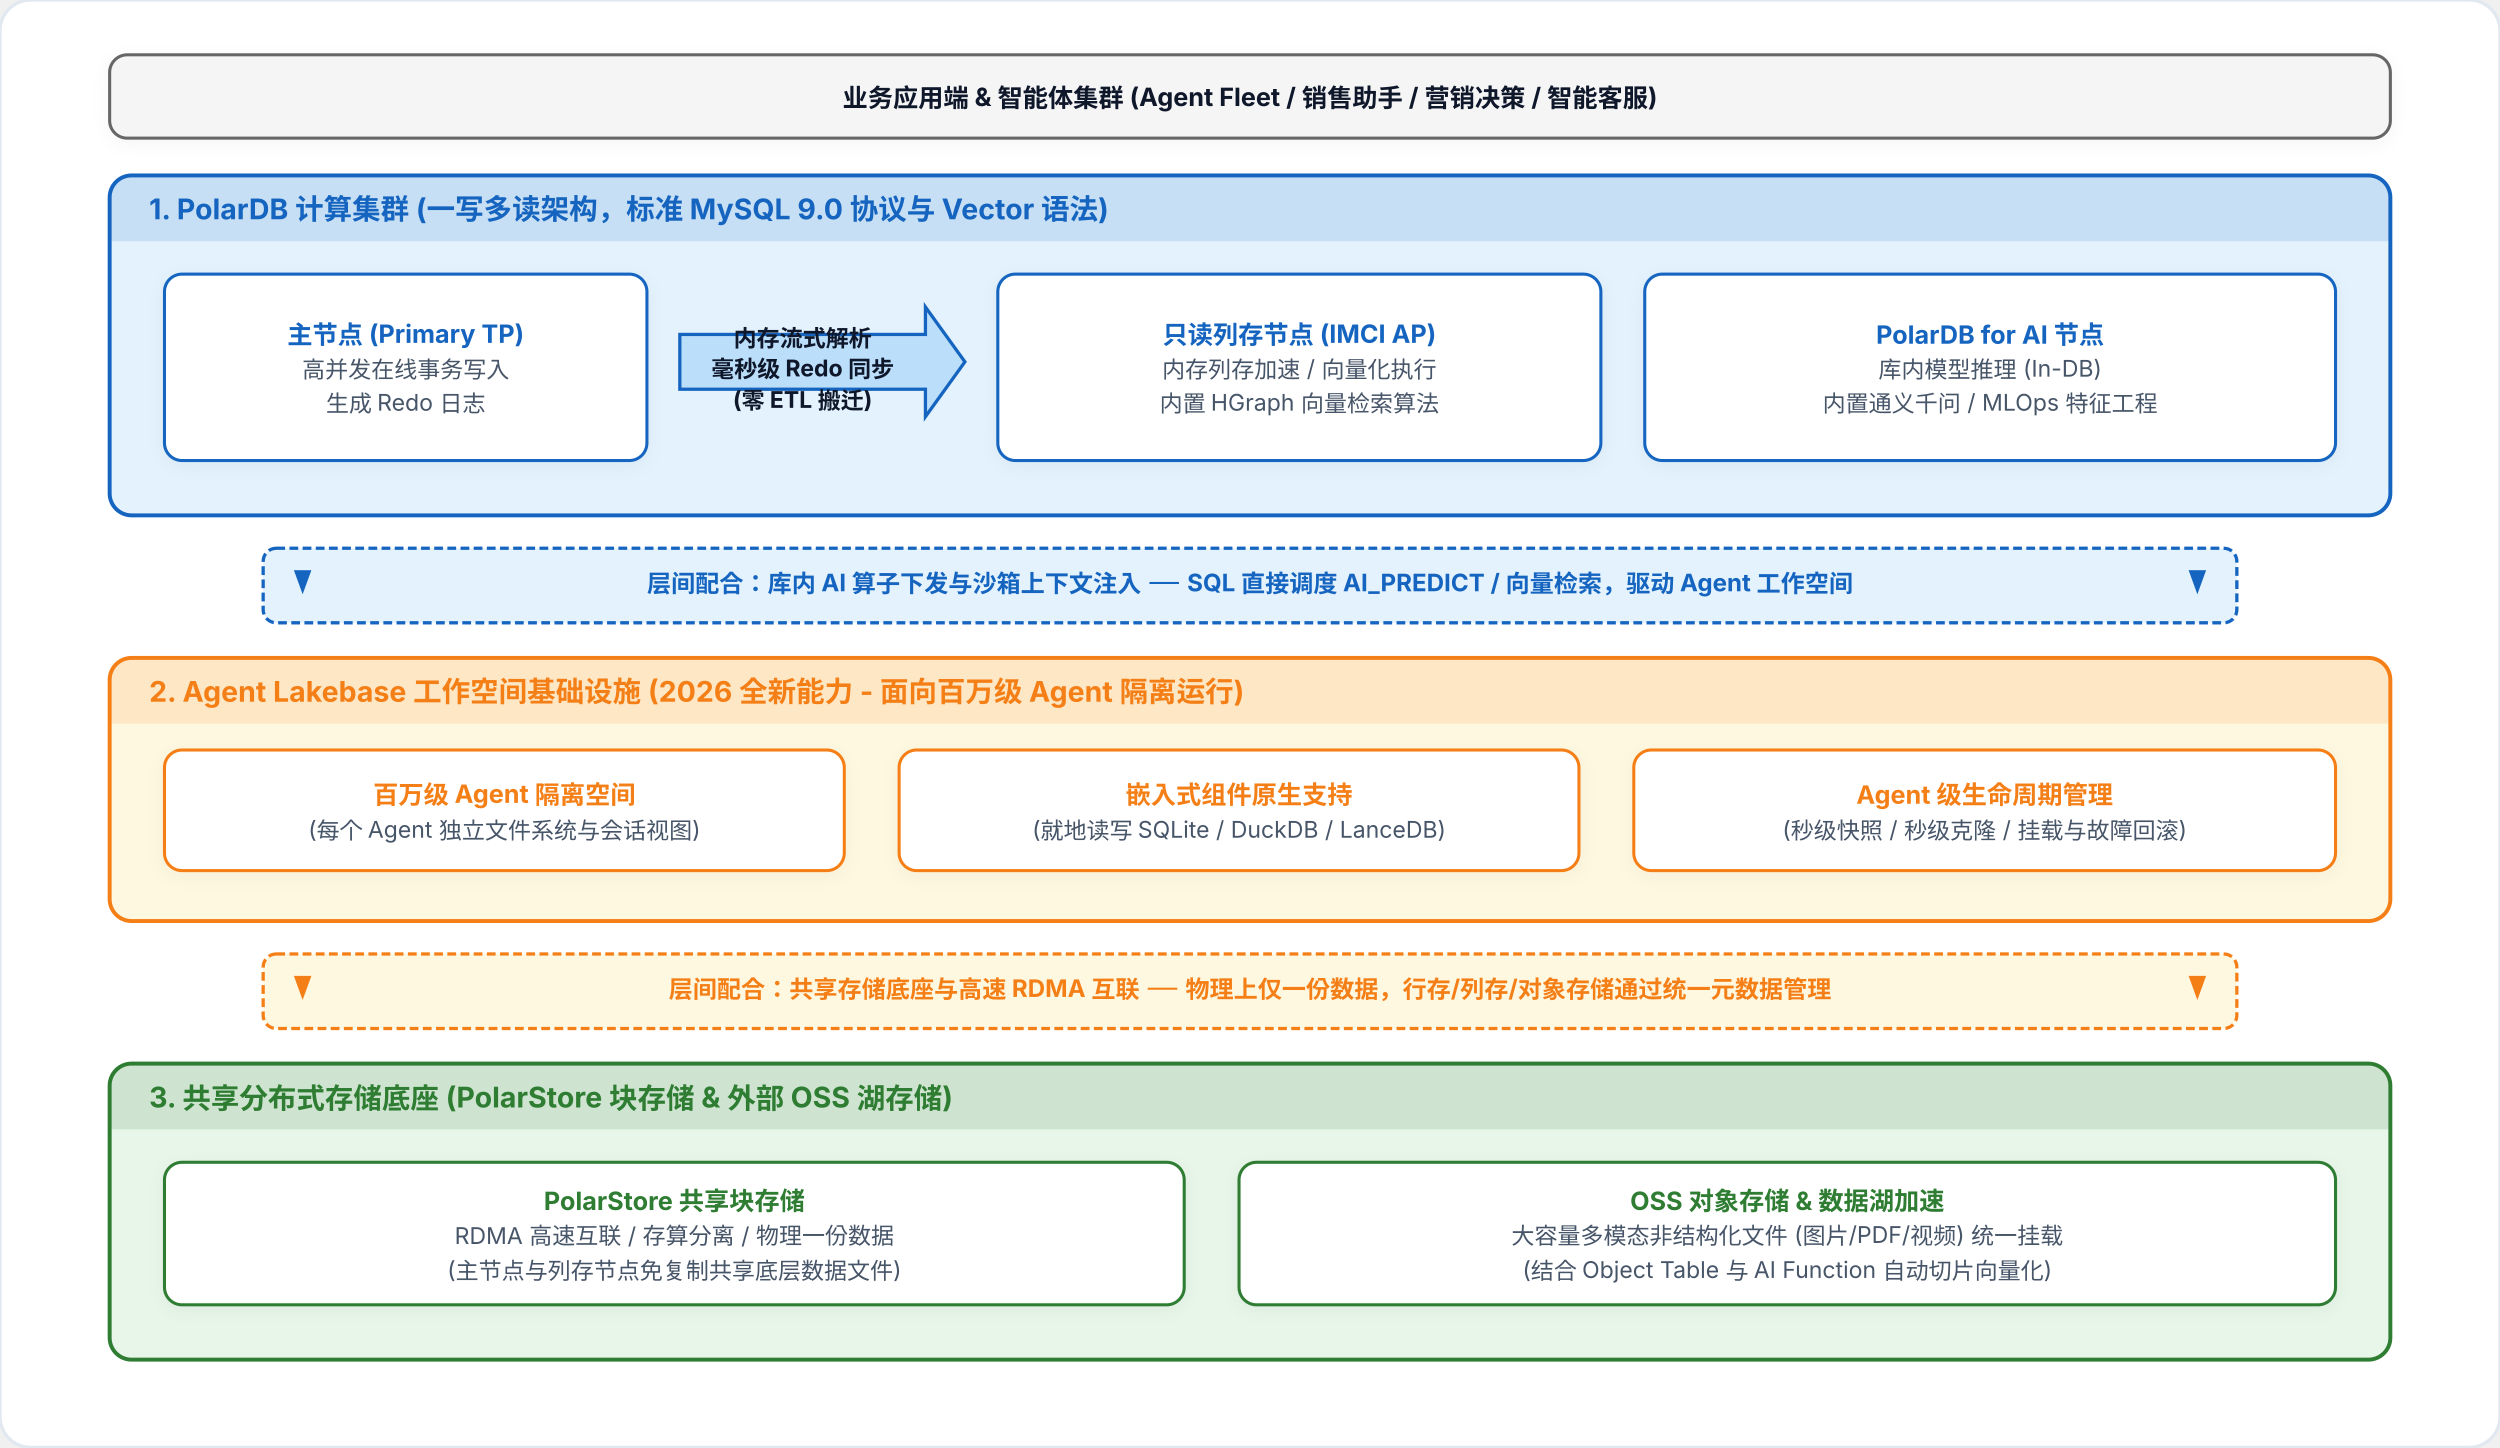
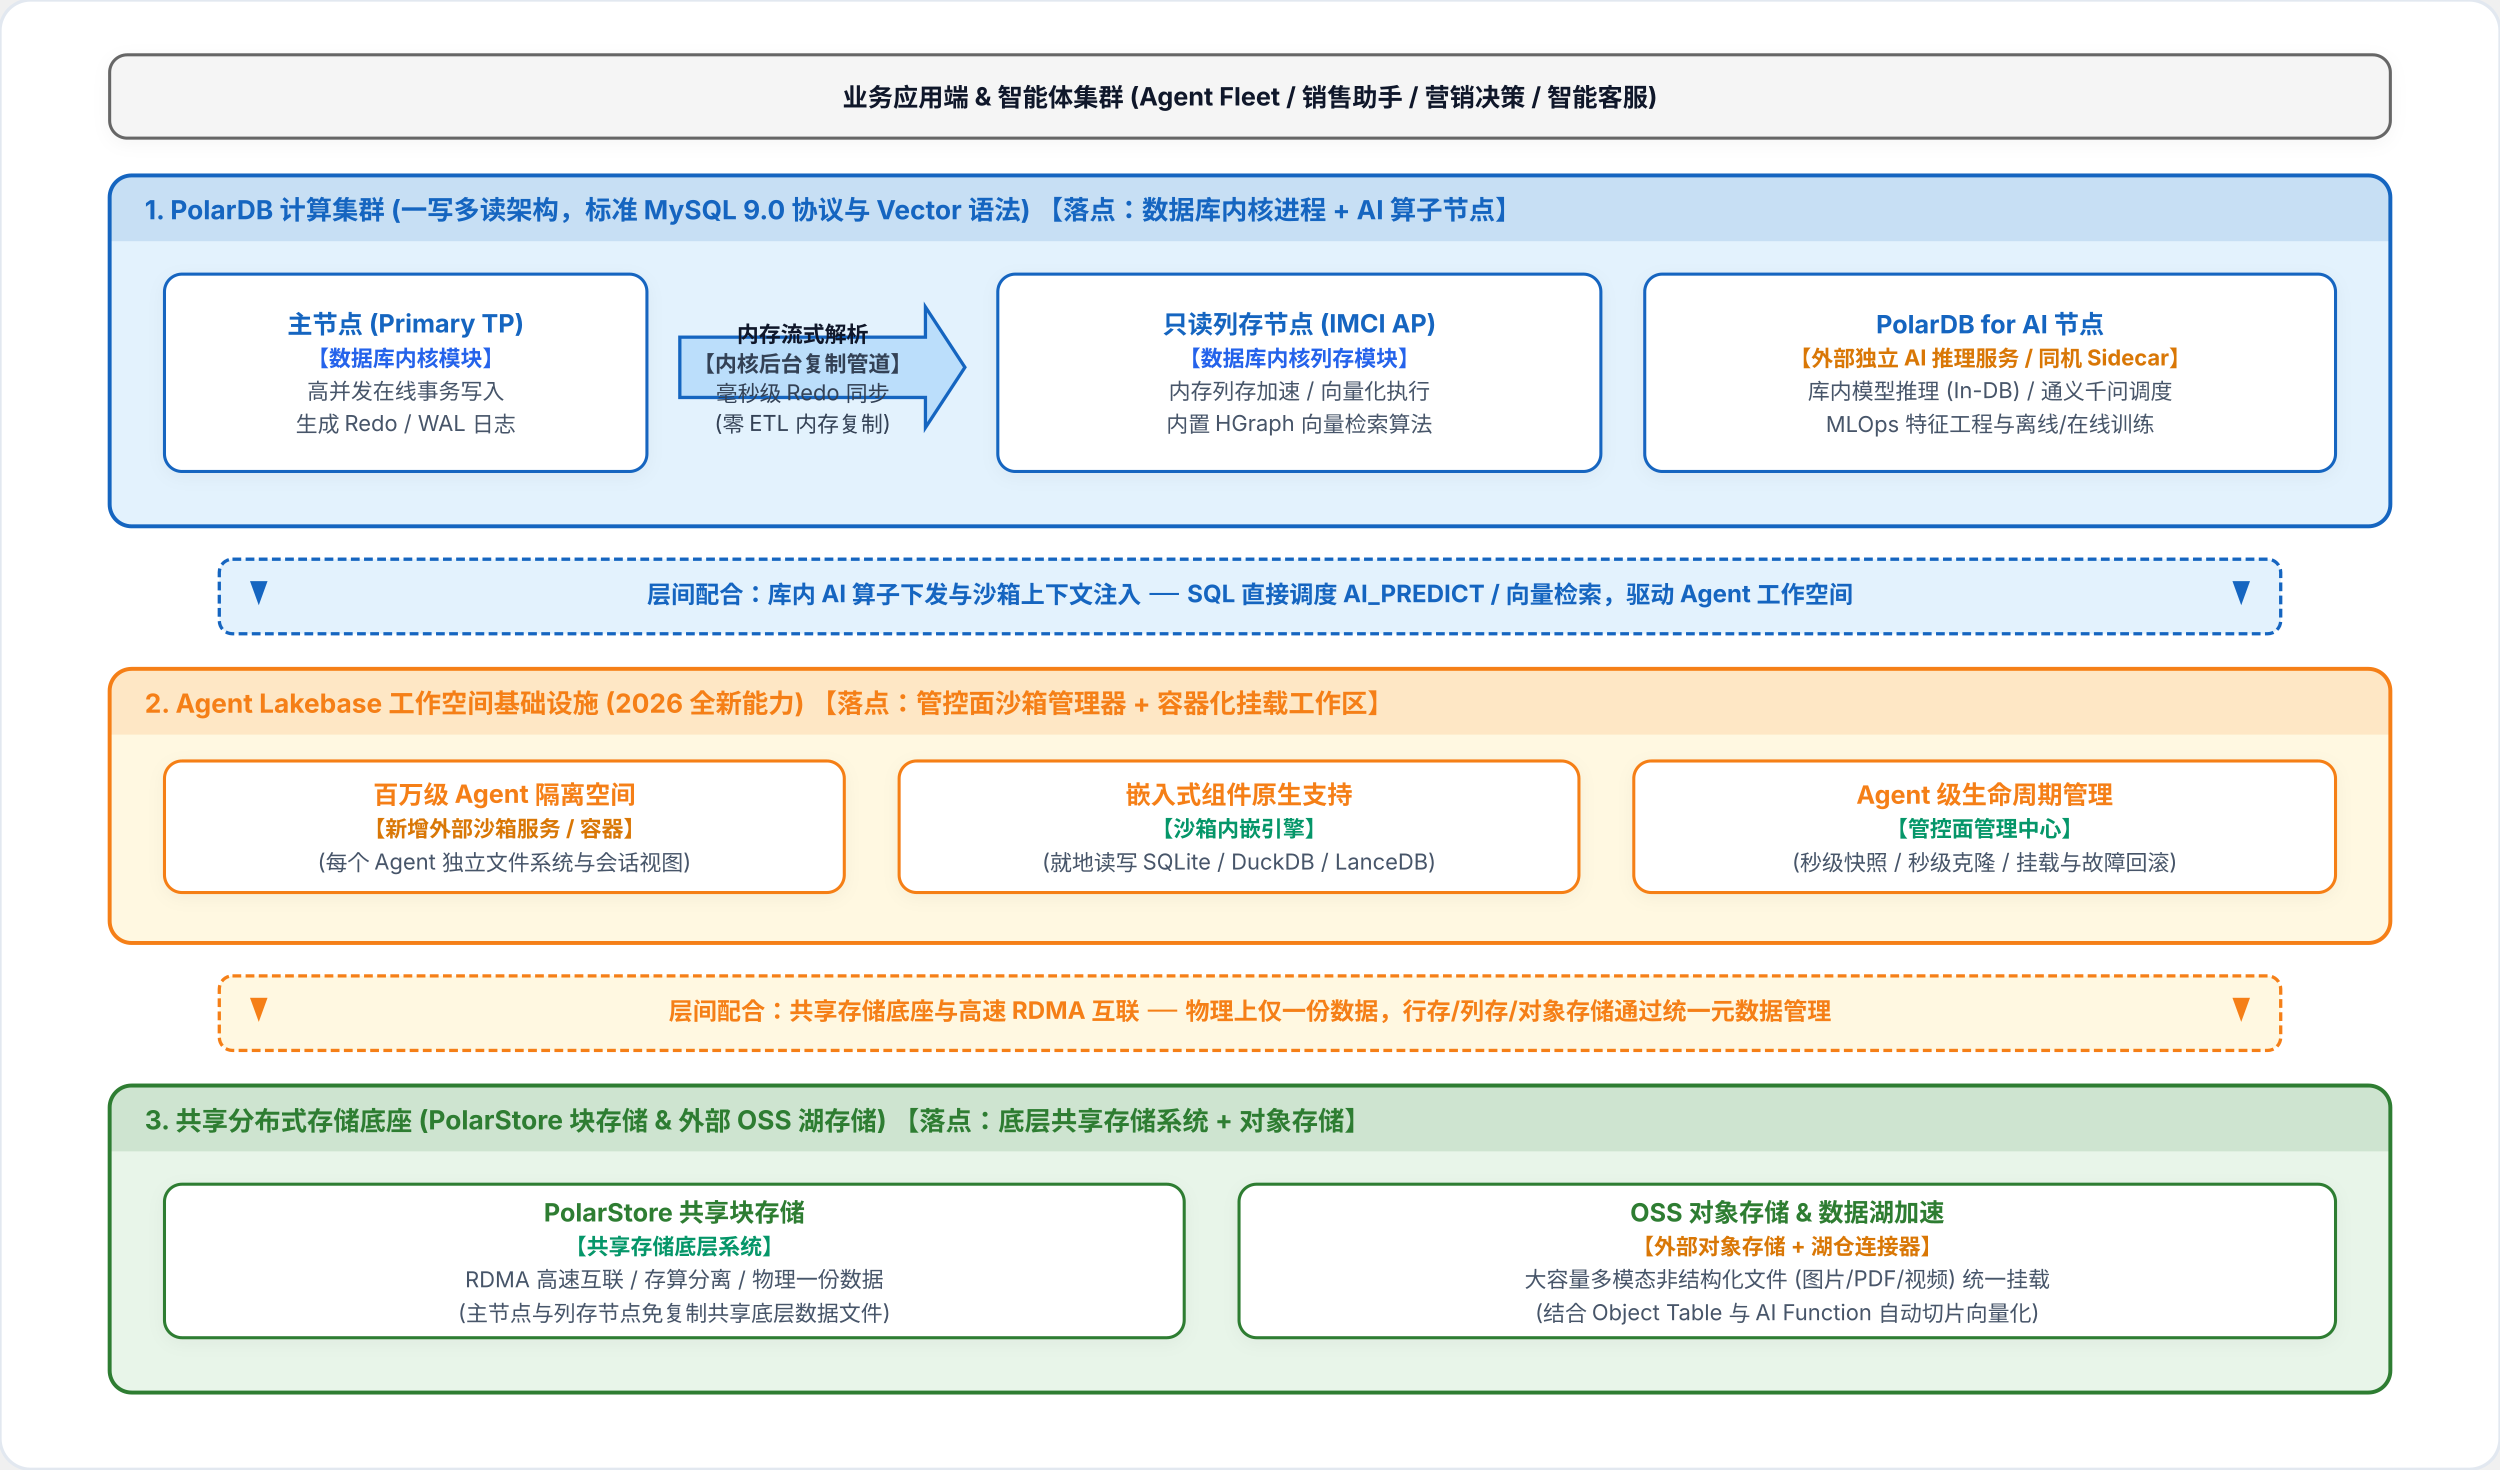
- <svg xmlns="http://www.w3.org/2000/svg" viewBox="0 0 1140 660" width="100%" height="auto">
-   <rect x="0" y="0" width="1140" height="660" rx="14" fill="#ffffff" stroke="#e2e8f0" stroke-width="1.5" />
-   <rect x="50.0" y="80.0" width="1040.0" height="155.0" rx="10" fill="#e3f2fd" stroke="#1565c0" stroke-width="1.8" />
+ <svg xmlns="http://www.w3.org/2000/svg" viewBox="0 0 1140 670" width="100%" height="auto">
+   <rect x="0" y="0" width="1140" height="670" rx="14" fill="#ffffff" stroke="#e2e8f0" stroke-width="1.5" />
+   <rect x="50.0" y="80.0" width="1040.0" height="160.0" rx="10" fill="#e3f2fd" stroke="#1565c0" stroke-width="1.8" />
  <path d="M 50.0 90.0 A 10 10 0 0 1 60.0 80.0 L 1080.0 80.0 A 10 10 0 0 1 1090.0 90.0 L 1090.0 110.0 L 50.0 110.0 Z" fill="#1565c0" opacity="0.14" />
-   <text x="68.0" y="100.0" font-family="-apple-system, BlinkMacSystemFont, Segoe UI, sans-serif" font-size="13" font-weight="700" fill="#1565c0">1. PolarDB 计算集群 (一写多读架构，标准 MySQL 9.0 协议与 Vector 语法)</text>
-   <rect x="50.0" y="300.0" width="1040.0" height="120.0" rx="10" fill="#fff8e1" stroke="#f57f17" stroke-width="1.8" />
-   <path d="M 50.0 310.0 A 10 10 0 0 1 60.0 300.0 L 1080.0 300.0 A 10 10 0 0 1 1090.0 310.0 L 1090.0 330.0 L 50.0 330.0 Z" fill="#f57f17" opacity="0.14" />
-   <text x="68.0" y="320.0" font-family="-apple-system, BlinkMacSystemFont, Segoe UI, sans-serif" font-size="13" font-weight="700" fill="#f57f17">2. Agent Lakebase 工作空间基础设施 (2026 全新能力 - 面向百万级 Agent 隔离运行)</text>
-   <rect x="50.0" y="485.0" width="1040.0" height="135.0" rx="10" fill="#e8f5e9" stroke="#2e7d32" stroke-width="1.8" />
-   <path d="M 50.0 495.0 A 10 10 0 0 1 60.0 485.0 L 1080.0 485.0 A 10 10 0 0 1 1090.0 495.0 L 1090.0 515.0 L 50.0 515.0 Z" fill="#2e7d32" opacity="0.14" />
-   <text x="68.0" y="505.0" font-family="-apple-system, BlinkMacSystemFont, Segoe UI, sans-serif" font-size="13" font-weight="700" fill="#2e7d32">3. 共享分布式存储底座 (PolarStore 块存储 &amp; 外部 OSS 湖存储)</text>
+   <text x="66.0" y="100.0" font-family="-apple-system, BlinkMacSystemFont, Segoe UI, sans-serif" font-size="12" font-weight="700" fill="#1565c0">1. PolarDB 计算集群 (一写多读架构，标准 MySQL 9.0 协议与 Vector 语法)  【落点：数据库内核进程 + AI 算子节点】</text>
+   <rect x="50.0" y="305.0" width="1040.0" height="125.0" rx="10" fill="#fff8e1" stroke="#f57f17" stroke-width="1.8" />
+   <path d="M 50.0 315.0 A 10 10 0 0 1 60.0 305.0 L 1080.0 305.0 A 10 10 0 0 1 1090.0 315.0 L 1090.0 335.0 L 50.0 335.0 Z" fill="#f57f17" opacity="0.14" />
+   <text x="66.0" y="325.0" font-family="-apple-system, BlinkMacSystemFont, Segoe UI, sans-serif" font-size="12" font-weight="700" fill="#f57f17">2. Agent Lakebase 工作空间基础设施 (2026 全新能力)  【落点：管控面沙箱管理器 + 容器化挂载工作区】</text>
+   <rect x="50.0" y="495.0" width="1040.0" height="140.0" rx="10" fill="#e8f5e9" stroke="#2e7d32" stroke-width="1.8" />
+   <path d="M 50.0 505.0 A 10 10 0 0 1 60.0 495.0 L 1080.0 495.0 A 10 10 0 0 1 1090.0 505.0 L 1090.0 525.0 L 50.0 525.0 Z" fill="#2e7d32" opacity="0.14" />
+   <text x="66.0" y="515.0" font-family="-apple-system, BlinkMacSystemFont, Segoe UI, sans-serif" font-size="12" font-weight="700" fill="#2e7d32">3. 共享分布式存储底座 (PolarStore 块存储 &amp; 外部 OSS 湖存储)  【落点：底层共享存储系统 + 对象存储】</text>
  <rect x="50.0" y="25.0" width="1040.0" height="38.0" rx="8" fill="#f5f5f5" stroke="#666666" stroke-width="1.4" filter="drop-shadow(0 2px 4px rgba(0,0,0,0.04))" />
-   <text x="570.0" y="48.75" font-family="-apple-system, BlinkMacSystemFont, Segoe UI, sans-serif" font-size="11.5" font-weight="700" fill="#0f172a" text-anchor="middle">业务应用端 &amp; 智能体集群 (Agent Fleet / 销售助手 / 营销决策 / 智能客服)</text>
-   <rect x="75.0" y="125.0" width="220.0" height="85.0" rx="8" fill="#ffffff" stroke="#1565c0" stroke-width="1.4" filter="drop-shadow(0 2px 4px rgba(0,0,0,0.04))" />
-   <text x="185.0" y="156.75" font-family="-apple-system, BlinkMacSystemFont, Segoe UI, sans-serif" font-size="11.5" font-weight="700" fill="#1565c0" text-anchor="middle">主节点 (Primary TP)</text>
-   <text x="185.0" y="172.25" font-family="-apple-system, BlinkMacSystemFont, Segoe UI, sans-serif" font-size="10.5" font-weight="400" fill="#475569" text-anchor="middle">高并发在线事务写入</text>
-   <text x="185.0" y="187.75" font-family="-apple-system, BlinkMacSystemFont, Segoe UI, sans-serif" font-size="10.5" font-weight="400" fill="#475569" text-anchor="middle">生成 Redo 日志</text>
-   <path d="M 310.0 152.5 L 422.0 152.5 L 422.0 140.0 L 440.0 165.0 L 422.0 190.0 L 422.0 177.5 L 310.0 177.5 Z" fill="#bbdefb" stroke="#1565c0" stroke-width="1.5" />
-   <text x="366.0" y="158.0" font-family="-apple-system, BlinkMacSystemFont, Segoe UI, sans-serif" font-size="10.5" font-weight="700" fill="#0f172a" text-anchor="middle">内存流式解析</text>
-   <text x="366.0" y="172.0" font-family="-apple-system, BlinkMacSystemFont, Segoe UI, sans-serif" font-size="10.5" font-weight="700" fill="#0f172a" text-anchor="middle">毫秒级 Redo 同步</text>
-   <text x="366.0" y="186.0" font-family="-apple-system, BlinkMacSystemFont, Segoe UI, sans-serif" font-size="10.5" font-weight="700" fill="#0f172a" text-anchor="middle">(零 ETL 搬迁)</text>
-   <rect x="455.0" y="125.0" width="275.0" height="85.0" rx="8" fill="#ffffff" stroke="#1565c0" stroke-width="1.4" filter="drop-shadow(0 2px 4px rgba(0,0,0,0.04))" />
-   <text x="592.5" y="156.75" font-family="-apple-system, BlinkMacSystemFont, Segoe UI, sans-serif" font-size="11.5" font-weight="700" fill="#1565c0" text-anchor="middle">只读列存节点 (IMCI AP)</text>
-   <text x="592.5" y="172.25" font-family="-apple-system, BlinkMacSystemFont, Segoe UI, sans-serif" font-size="10.5" font-weight="400" fill="#475569" text-anchor="middle">内存列存加速 / 向量化执行</text>
-   <text x="592.5" y="187.75" font-family="-apple-system, BlinkMacSystemFont, Segoe UI, sans-serif" font-size="10.5" font-weight="400" fill="#475569" text-anchor="middle">内置 HGraph 向量检索算法</text>
-   <rect x="750.0" y="125.0" width="315.0" height="85.0" rx="8" fill="#ffffff" stroke="#1565c0" stroke-width="1.4" filter="drop-shadow(0 2px 4px rgba(0,0,0,0.04))" />
-   <text x="907.5" y="156.75" font-family="-apple-system, BlinkMacSystemFont, Segoe UI, sans-serif" font-size="11.5" font-weight="700" fill="#1565c0" text-anchor="middle">PolarDB for AI 节点</text>
-   <text x="907.5" y="172.25" font-family="-apple-system, BlinkMacSystemFont, Segoe UI, sans-serif" font-size="10.5" font-weight="400" fill="#475569" text-anchor="middle">库内模型推理 (In-DB)</text>
-   <text x="907.5" y="187.75" font-family="-apple-system, BlinkMacSystemFont, Segoe UI, sans-serif" font-size="10.5" font-weight="400" fill="#475569" text-anchor="middle">内置通义千问 / MLOps 特征工程</text>
-   <rect x="120.0" y="250.0" width="900.0" height="34.0" rx="6" fill="#e3f2fd" stroke="#1565c0" stroke-width="1.5" stroke-dasharray="4 2" />
-   <polygon points="134.0,260.0 142.0,260.0 138.0,271.0" fill="#1565c0" />
-   <polygon points="998.0,260.0 1006.0,260.0 1002.0,271.0" fill="#1565c0" />
-   <text x="570.0" y="270.0" font-family="-apple-system, BlinkMacSystemFont, Segoe UI, sans-serif" font-size="11" font-weight="700" fill="#1565c0" text-anchor="middle">层间配合：库内 AI 算子下发与沙箱上下文注入 ── SQL 直接调度 AI_PREDICT / 向量检索，驱动 Agent 工作空间</text>
-   <rect x="75.0" y="342.0" width="310.0" height="55.0" rx="8" fill="#ffffff" stroke="#f57f17" stroke-width="1.4" filter="drop-shadow(0 2px 4px rgba(0,0,0,0.04))" />
+   <text x="570.0" y="48.5" font-family="-apple-system, BlinkMacSystemFont, Segoe UI, sans-serif" font-size="11.5" font-weight="700" fill="#0f172a" text-anchor="middle">业务应用端 &amp; 智能体集群 (Agent Fleet / 销售助手 / 营销决策 / 智能客服)</text>
+   <rect x="75.0" y="125.0" width="220.0" height="90.0" rx="8" fill="#ffffff" stroke="#1565c0" stroke-width="1.4" filter="drop-shadow(0 2px 4px rgba(0,0,0,0.04))" />
+   <text x="185.0" y="152.0" font-family="-apple-system, BlinkMacSystemFont, Segoe UI, sans-serif" font-size="11.5" font-weight="700" fill="#1565c0" text-anchor="middle">主节点 (Primary TP)</text>
+   <text x="185.0" y="167.0" font-family="-apple-system, BlinkMacSystemFont, Segoe UI, sans-serif" font-size="10" font-weight="700" fill="#2563eb" text-anchor="middle">【数据库内核模块】</text>
+   <text x="185.0" y="182.0" font-family="-apple-system, BlinkMacSystemFont, Segoe UI, sans-serif" font-size="10" font-weight="400" fill="#475569" text-anchor="middle">高并发在线事务写入</text>
+   <text x="185.0" y="197.0" font-family="-apple-system, BlinkMacSystemFont, Segoe UI, sans-serif" font-size="10" font-weight="400" fill="#475569" text-anchor="middle">生成 Redo / WAL 日志</text>
+   <path d="M 310.0 153.75 L 422.0 153.75 L 422.0 140.0 L 440.0 167.5 L 422.0 195.0 L 422.0 181.25 L 310.0 181.25 Z" fill="#bbdefb" stroke="#1565c0" stroke-width="1.5" />
+   <text x="366.0" y="156.0" font-family="-apple-system, BlinkMacSystemFont, Segoe UI, sans-serif" font-size="10" font-weight="700" fill="#0f172a" text-anchor="middle">内存流式解析</text>
+   <text x="366.0" y="169.5" font-family="-apple-system, BlinkMacSystemFont, Segoe UI, sans-serif" font-size="10" font-weight="700" fill="#334155" text-anchor="middle">【内核后台复制管道】</text>
+   <text x="366.0" y="183.0" font-family="-apple-system, BlinkMacSystemFont, Segoe UI, sans-serif" font-size="10" font-weight="400" fill="#334155" text-anchor="middle">毫秒级 Redo 同步</text>
+   <text x="366.0" y="196.5" font-family="-apple-system, BlinkMacSystemFont, Segoe UI, sans-serif" font-size="10" font-weight="400" fill="#334155" text-anchor="middle">(零 ETL 内存复制)</text>
+   <rect x="455.0" y="125.0" width="275.0" height="90.0" rx="8" fill="#ffffff" stroke="#1565c0" stroke-width="1.4" filter="drop-shadow(0 2px 4px rgba(0,0,0,0.04))" />
+   <text x="592.5" y="152.0" font-family="-apple-system, BlinkMacSystemFont, Segoe UI, sans-serif" font-size="11.5" font-weight="700" fill="#1565c0" text-anchor="middle">只读列存节点 (IMCI AP)</text>
+   <text x="592.5" y="167.0" font-family="-apple-system, BlinkMacSystemFont, Segoe UI, sans-serif" font-size="10" font-weight="700" fill="#2563eb" text-anchor="middle">【数据库内核列存模块】</text>
+   <text x="592.5" y="182.0" font-family="-apple-system, BlinkMacSystemFont, Segoe UI, sans-serif" font-size="10" font-weight="400" fill="#475569" text-anchor="middle">内存列存加速 / 向量化执行</text>
+   <text x="592.5" y="197.0" font-family="-apple-system, BlinkMacSystemFont, Segoe UI, sans-serif" font-size="10" font-weight="400" fill="#475569" text-anchor="middle">内置 HGraph 向量检索算法</text>
+   <rect x="750.0" y="125.0" width="315.0" height="90.0" rx="8" fill="#ffffff" stroke="#1565c0" stroke-width="1.4" filter="drop-shadow(0 2px 4px rgba(0,0,0,0.04))" />
+   <text x="907.5" y="152.0" font-family="-apple-system, BlinkMacSystemFont, Segoe UI, sans-serif" font-size="11.5" font-weight="700" fill="#1565c0" text-anchor="middle">PolarDB for AI 节点</text>
+   <text x="907.5" y="167.0" font-family="-apple-system, BlinkMacSystemFont, Segoe UI, sans-serif" font-size="10" font-weight="700" fill="#d97706" text-anchor="middle">【外部独立 AI 推理服务 / 同机 Sidecar】</text>
+   <text x="907.5" y="182.0" font-family="-apple-system, BlinkMacSystemFont, Segoe UI, sans-serif" font-size="10" font-weight="400" fill="#475569" text-anchor="middle">库内模型推理 (In-DB) / 通义千问调度</text>
+   <text x="907.5" y="197.0" font-family="-apple-system, BlinkMacSystemFont, Segoe UI, sans-serif" font-size="10" font-weight="400" fill="#475569" text-anchor="middle">MLOps 特征工程与离线/在线训练</text>
+   <rect x="100.0" y="255.0" width="940.0" height="34.0" rx="6" fill="#e3f2fd" stroke="#1565c0" stroke-width="1.5" stroke-dasharray="4 2" />
+   <polygon points="114.0,265.0 122.0,265.0 118.0,276.0" fill="#1565c0" />
+   <polygon points="1018.0,265.0 1026.0,265.0 1022.0,276.0" fill="#1565c0" />
+   <text x="570.0" y="275.0" font-family="-apple-system, BlinkMacSystemFont, Segoe UI, sans-serif" font-size="11" font-weight="700" fill="#1565c0" text-anchor="middle">层间配合：库内 AI 算子下发与沙箱上下文注入 ── SQL 直接调度 AI_PREDICT / 向量检索，驱动 Agent 工作空间</text>
+   <rect x="75.0" y="347.0" width="310.0" height="60.0" rx="8" fill="#ffffff" stroke="#f57f17" stroke-width="1.4" filter="drop-shadow(0 2px 4px rgba(0,0,0,0.04))" />
  <text x="230.0" y="366.5" font-family="-apple-system, BlinkMacSystemFont, Segoe UI, sans-serif" font-size="11.5" font-weight="700" fill="#f57f17" text-anchor="middle">百万级 Agent 隔离空间</text>
-   <text x="230.0" y="382.0" font-family="-apple-system, BlinkMacSystemFont, Segoe UI, sans-serif" font-size="10.5" font-weight="400" fill="#475569" text-anchor="middle">(每个 Agent 独立文件系统与会话视图)</text>
-   <rect x="410.0" y="342.0" width="310.0" height="55.0" rx="8" fill="#ffffff" stroke="#f57f17" stroke-width="1.4" filter="drop-shadow(0 2px 4px rgba(0,0,0,0.04))" />
+   <text x="230.0" y="381.5" font-family="-apple-system, BlinkMacSystemFont, Segoe UI, sans-serif" font-size="10" font-weight="700" fill="#d97706" text-anchor="middle">【新增外部沙箱服务 / 容器】</text>
+   <text x="230.0" y="396.5" font-family="-apple-system, BlinkMacSystemFont, Segoe UI, sans-serif" font-size="10" font-weight="400" fill="#475569" text-anchor="middle">(每个 Agent 独立文件系统与会话视图)</text>
+   <rect x="410.0" y="347.0" width="310.0" height="60.0" rx="8" fill="#ffffff" stroke="#f57f17" stroke-width="1.4" filter="drop-shadow(0 2px 4px rgba(0,0,0,0.04))" />
  <text x="565.0" y="366.5" font-family="-apple-system, BlinkMacSystemFont, Segoe UI, sans-serif" font-size="11.5" font-weight="700" fill="#f57f17" text-anchor="middle">嵌入式组件原生支持</text>
-   <text x="565.0" y="382.0" font-family="-apple-system, BlinkMacSystemFont, Segoe UI, sans-serif" font-size="10.5" font-weight="400" fill="#475569" text-anchor="middle">(就地读写 SQLite / DuckDB / LanceDB)</text>
-   <rect x="745.0" y="342.0" width="320.0" height="55.0" rx="8" fill="#ffffff" stroke="#f57f17" stroke-width="1.4" filter="drop-shadow(0 2px 4px rgba(0,0,0,0.04))" />
+   <text x="565.0" y="381.5" font-family="-apple-system, BlinkMacSystemFont, Segoe UI, sans-serif" font-size="10" font-weight="700" fill="#059669" text-anchor="middle">【沙箱内嵌引擎】</text>
+   <text x="565.0" y="396.5" font-family="-apple-system, BlinkMacSystemFont, Segoe UI, sans-serif" font-size="10" font-weight="400" fill="#475569" text-anchor="middle">(就地读写 SQLite / DuckDB / LanceDB)</text>
+   <rect x="745.0" y="347.0" width="320.0" height="60.0" rx="8" fill="#ffffff" stroke="#f57f17" stroke-width="1.4" filter="drop-shadow(0 2px 4px rgba(0,0,0,0.04))" />
  <text x="905.0" y="366.5" font-family="-apple-system, BlinkMacSystemFont, Segoe UI, sans-serif" font-size="11.5" font-weight="700" fill="#f57f17" text-anchor="middle">Agent 级生命周期管理</text>
-   <text x="905.0" y="382.0" font-family="-apple-system, BlinkMacSystemFont, Segoe UI, sans-serif" font-size="10.5" font-weight="400" fill="#475569" text-anchor="middle">(秒级快照 / 秒级克隆 / 挂载与故障回滚)</text>
-   <rect x="120.0" y="435.0" width="900.0" height="34.0" rx="6" fill="#fff8e1" stroke="#f57f17" stroke-width="1.5" stroke-dasharray="4 2" />
-   <polygon points="134.0,445.0 142.0,445.0 138.0,456.0" fill="#f57f17" />
-   <polygon points="998.0,445.0 1006.0,445.0 1002.0,456.0" fill="#f57f17" />
-   <text x="570.0" y="455.0" font-family="-apple-system, BlinkMacSystemFont, Segoe UI, sans-serif" font-size="11" font-weight="700" fill="#f57f17" text-anchor="middle">层间配合：共享存储底座与高速 RDMA 互联 ── 物理上仅一份数据，行存/列存/对象存储通过统一元数据管理</text>
-   <rect x="75.0" y="530.0" width="465.0" height="65.0" rx="8" fill="#ffffff" stroke="#2e7d32" stroke-width="1.4" filter="drop-shadow(0 2px 4px rgba(0,0,0,0.04))" />
-   <text x="307.5" y="551.75" font-family="-apple-system, BlinkMacSystemFont, Segoe UI, sans-serif" font-size="11.5" font-weight="700" fill="#2e7d32" text-anchor="middle">PolarStore 共享块存储</text>
-   <text x="307.5" y="567.25" font-family="-apple-system, BlinkMacSystemFont, Segoe UI, sans-serif" font-size="10.5" font-weight="400" fill="#475569" text-anchor="middle">RDMA 高速互联 / 存算分离 / 物理一份数据</text>
-   <text x="307.5" y="582.75" font-family="-apple-system, BlinkMacSystemFont, Segoe UI, sans-serif" font-size="10.5" font-weight="400" fill="#475569" text-anchor="middle">(主节点与列存节点免复制共享底层数据文件)</text>
-   <rect x="565.0" y="530.0" width="500.0" height="65.0" rx="8" fill="#ffffff" stroke="#2e7d32" stroke-width="1.4" filter="drop-shadow(0 2px 4px rgba(0,0,0,0.04))" />
-   <text x="815.0" y="551.75" font-family="-apple-system, BlinkMacSystemFont, Segoe UI, sans-serif" font-size="11.5" font-weight="700" fill="#2e7d32" text-anchor="middle">OSS 对象存储 &amp; 数据湖加速</text>
-   <text x="815.0" y="567.25" font-family="-apple-system, BlinkMacSystemFont, Segoe UI, sans-serif" font-size="10.5" font-weight="400" fill="#475569" text-anchor="middle">大容量多模态非结构化文件 (图片/PDF/视频) 统一挂载</text>
-   <text x="815.0" y="582.75" font-family="-apple-system, BlinkMacSystemFont, Segoe UI, sans-serif" font-size="10.5" font-weight="400" fill="#475569" text-anchor="middle">(结合 Object Table 与 AI Function 自动切片向量化)</text>
+   <text x="905.0" y="381.5" font-family="-apple-system, BlinkMacSystemFont, Segoe UI, sans-serif" font-size="10" font-weight="700" fill="#059669" text-anchor="middle">【管控面管理中心】</text>
+   <text x="905.0" y="396.5" font-family="-apple-system, BlinkMacSystemFont, Segoe UI, sans-serif" font-size="10" font-weight="400" fill="#475569" text-anchor="middle">(秒级快照 / 秒级克隆 / 挂载与故障回滚)</text>
+   <rect x="100.0" y="445.0" width="940.0" height="34.0" rx="6" fill="#fff8e1" stroke="#f57f17" stroke-width="1.5" stroke-dasharray="4 2" />
+   <polygon points="114.0,455.0 122.0,455.0 118.0,466.0" fill="#f57f17" />
+   <polygon points="1018.0,455.0 1026.0,455.0 1022.0,466.0" fill="#f57f17" />
+   <text x="570.0" y="465.0" font-family="-apple-system, BlinkMacSystemFont, Segoe UI, sans-serif" font-size="11" font-weight="700" fill="#f57f17" text-anchor="middle">层间配合：共享存储底座与高速 RDMA 互联 ── 物理上仅一份数据，行存/列存/对象存储通过统一元数据管理</text>
+   <rect x="75.0" y="540.0" width="465.0" height="70.0" rx="8" fill="#ffffff" stroke="#2e7d32" stroke-width="1.4" filter="drop-shadow(0 2px 4px rgba(0,0,0,0.04))" />
+   <text x="307.5" y="557.0" font-family="-apple-system, BlinkMacSystemFont, Segoe UI, sans-serif" font-size="11.5" font-weight="700" fill="#2e7d32" text-anchor="middle">PolarStore 共享块存储</text>
+   <text x="307.5" y="572.0" font-family="-apple-system, BlinkMacSystemFont, Segoe UI, sans-serif" font-size="10" font-weight="700" fill="#059669" text-anchor="middle">【共享存储底层系统】</text>
+   <text x="307.5" y="587.0" font-family="-apple-system, BlinkMacSystemFont, Segoe UI, sans-serif" font-size="10" font-weight="400" fill="#475569" text-anchor="middle">RDMA 高速互联 / 存算分离 / 物理一份数据</text>
+   <text x="307.5" y="602.0" font-family="-apple-system, BlinkMacSystemFont, Segoe UI, sans-serif" font-size="10" font-weight="400" fill="#475569" text-anchor="middle">(主节点与列存节点免复制共享底层数据文件)</text>
+   <rect x="565.0" y="540.0" width="500.0" height="70.0" rx="8" fill="#ffffff" stroke="#2e7d32" stroke-width="1.4" filter="drop-shadow(0 2px 4px rgba(0,0,0,0.04))" />
+   <text x="815.0" y="557.0" font-family="-apple-system, BlinkMacSystemFont, Segoe UI, sans-serif" font-size="11.5" font-weight="700" fill="#2e7d32" text-anchor="middle">OSS 对象存储 &amp; 数据湖加速</text>
+   <text x="815.0" y="572.0" font-family="-apple-system, BlinkMacSystemFont, Segoe UI, sans-serif" font-size="10" font-weight="700" fill="#d97706" text-anchor="middle">【外部对象存储 + 湖仓连接器】</text>
+   <text x="815.0" y="587.0" font-family="-apple-system, BlinkMacSystemFont, Segoe UI, sans-serif" font-size="10" font-weight="400" fill="#475569" text-anchor="middle">大容量多模态非结构化文件 (图片/PDF/视频) 统一挂载</text>
+   <text x="815.0" y="602.0" font-family="-apple-system, BlinkMacSystemFont, Segoe UI, sans-serif" font-size="10" font-weight="400" fill="#475569" text-anchor="middle">(结合 Object Table 与 AI Function 自动切片向量化)</text>
</svg>
